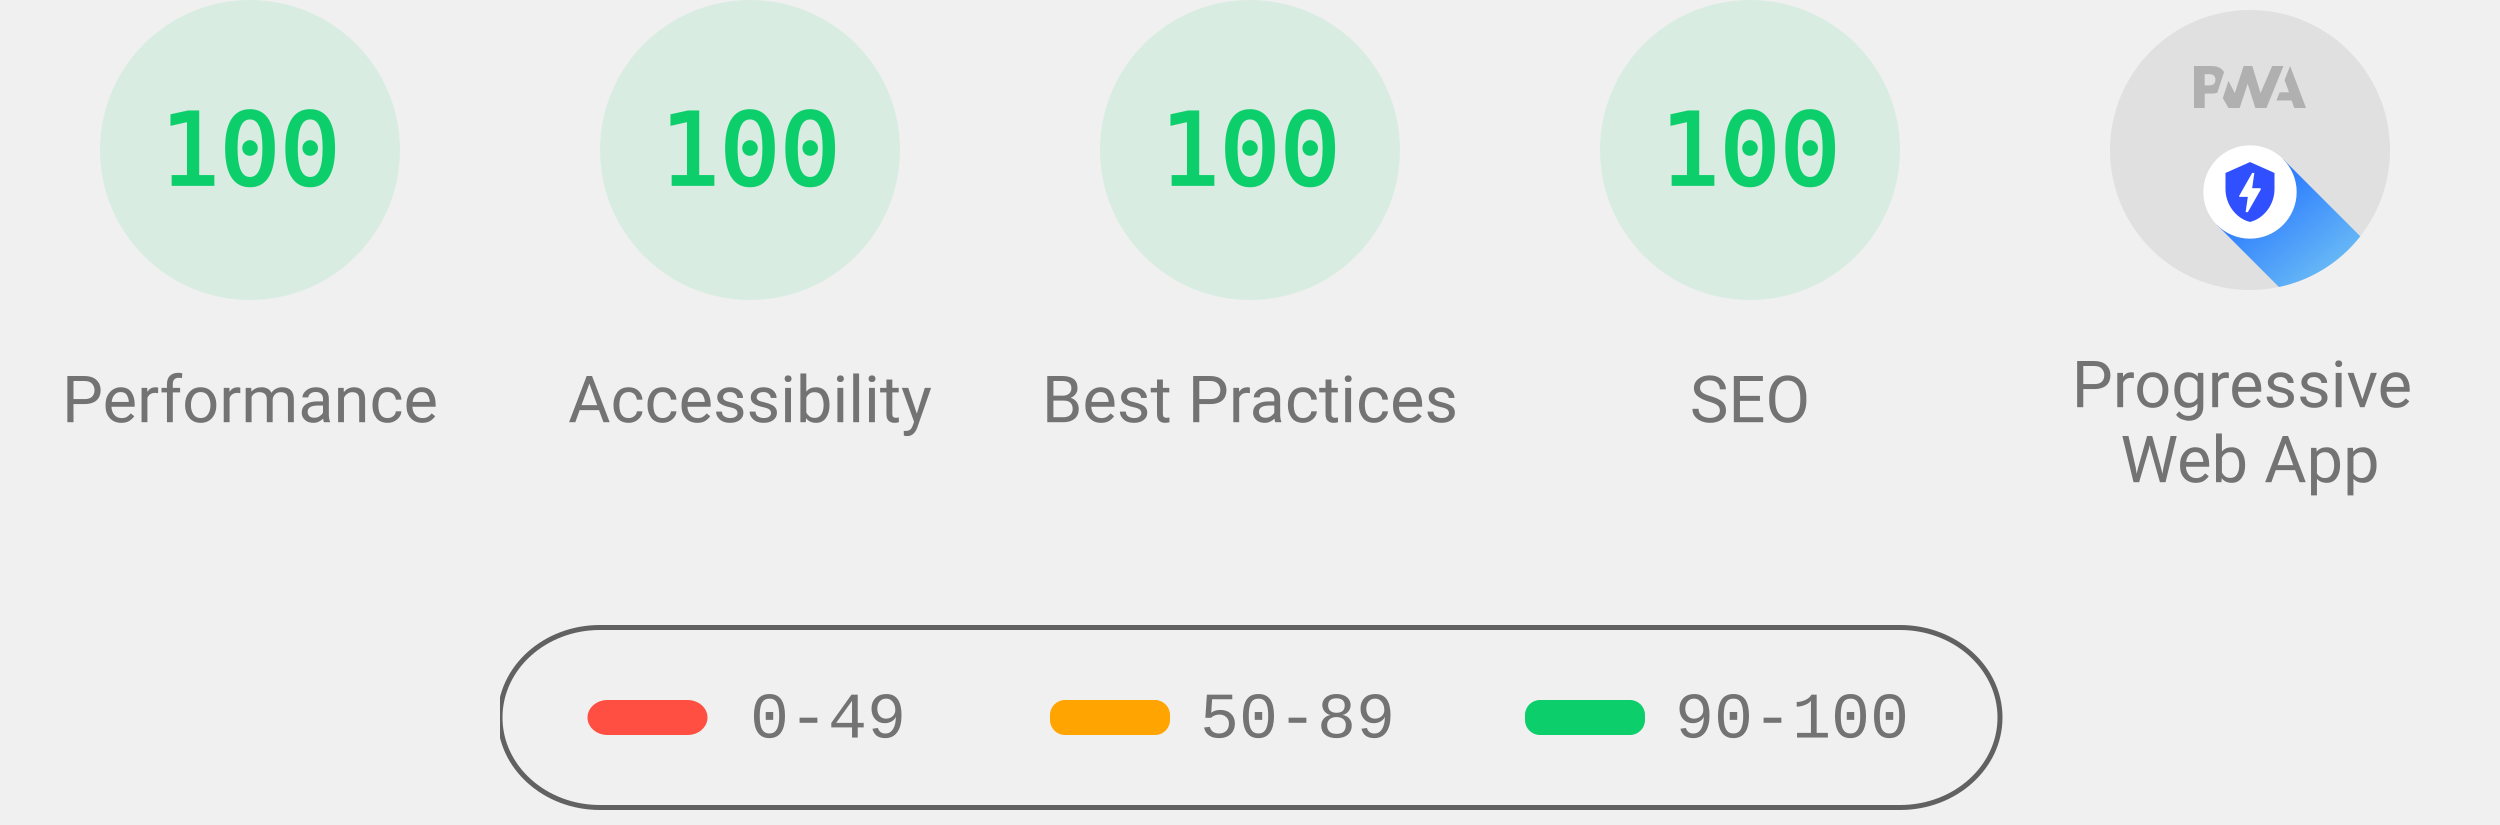
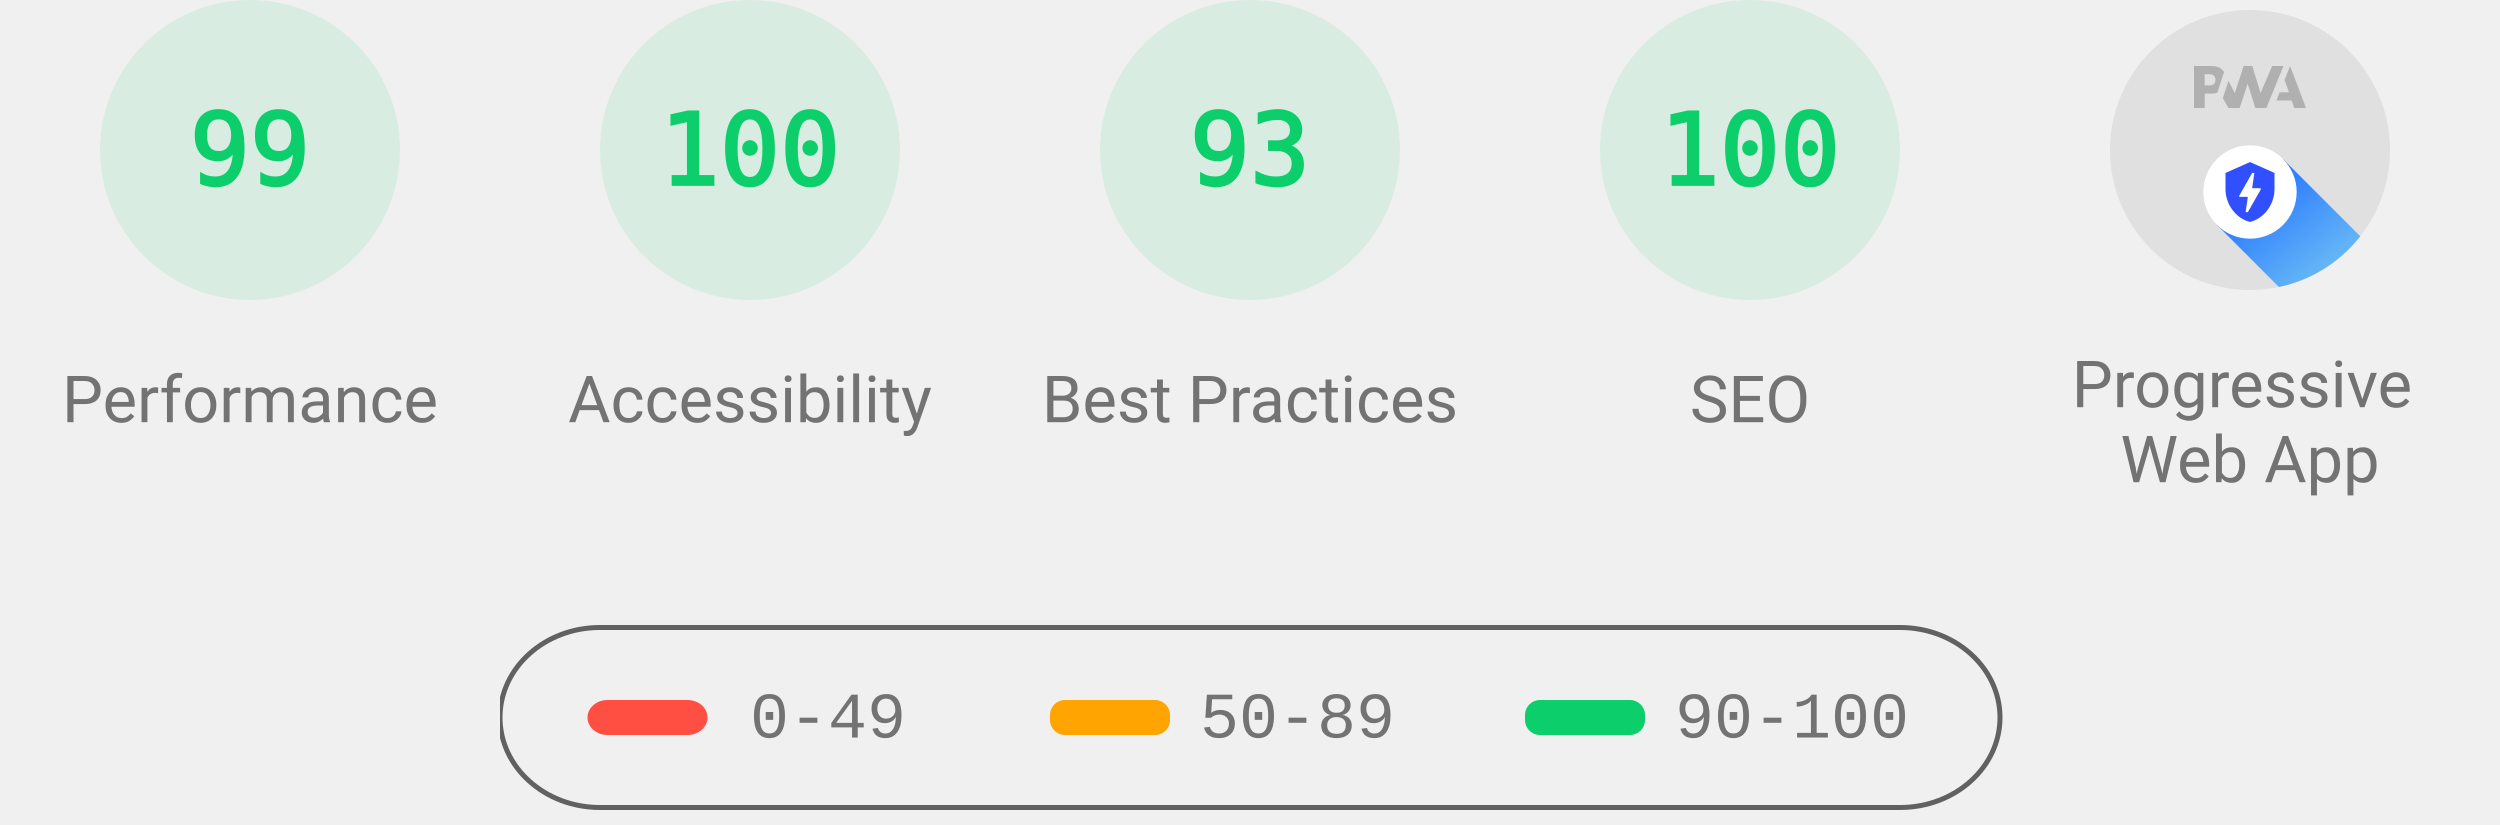
<svg xmlns="http://www.w3.org/2000/svg" class="theme--agnostic" fill="none" width="1000" height="330">
  <style>
			.gauge-base {
				opacity: 0.1
			}

			.gauge-arc {
				fill: none;
				animation-delay: 250ms;
				stroke-linecap: round;
				transform: rotate(-90deg);
				transform-origin: 100px 60px;
				animation: load-gauge 1s ease forwards
			}

			.guage-text {
				font-size: 40px;
				font-family: monospace;
				text-align: center
			}

			.guage-red {
				color: #ff4e42;
				fill: #ff4e42;
				stroke: #ff4e42
			}
			.guage-orange {
				color: #ffa400;
				fill: #ffa400;
				stroke: #ffa400
			}
			.guage-green {
				color: #0cce6b;
				fill: #0cce6b;
				stroke: #0cce6b
			}
			.theme--agnostic .guage-undefined {
				color: #5c5c5c;
				fill: #5c5c5c;
				stroke: #5c5c5c
			}
			.theme--light .guage-undefined {
				color: #1e1e1e;
				fill: #1e1e1e;
				stroke: #1e1e1e
			}
			.theme--dark .guage-undefined {
				color: #f5f5f5;
				fill: #f5f5f5;
				stroke: #f5f5f5
			}

			.guage-title {
				stroke: none;
				font-size: 26px;
				line-height: 26px;
				font-family: Roboto, Halvetica, Arial, sans-serif
			}
			.metric.guage-title {
				font-family: 'Courier New', Courier, monospace
			}
			.theme--agnostic .guage-title {
				color: #737373;
				fill: #737373
			}
			.theme--light .guage-title {
				color: #212121;
				fill: #212121
			}
			.theme--dark .guage-title {
				color: #f5f5f5;
				fill: #f5f5f5
			}

			@keyframes load-gauge {
				from {
					stroke-dasharray: 0 352.858
				}
			}
			.lh-gauge--pwa__disc {
				fill: #e0e0e0
			}
			.lh-gauge--pwa__logo {
				position: relative;
				fill: #b0b0b0
			}
			.lh-gauge--pwa__invisible {
				display: none
			}
			.lh-gauge--pwa__visible {
				display: inline
			}
			.guage-invisible {
				display: none
			}
			.lh-gauge--pwa__logo--primary-color {
				fill: #304ffe
			}
			.theme--agnostic .lh-gauge--pwa__logo--secondary-color {
				fill: #787878
			}
			.theme--light .lh-gauge--pwa__logo--secondary-color {
				fill: #3d3d3d
			}
			.theme--dark .lh-gauge--pwa__logo--secondary-color {
				fill: #d8b6b6
			}
			.theme--light #svg_2 {
				stroke: #00000022
			}
			.theme--agnostic #svg_2 {
				stroke: #616161
			}
			.theme--light #svg_2 {
				stroke: #00000022
			}
			.theme--dark #svg_2 {
				stroke: #f5f5f566
			}
		</style>
  <svg class="guage-div guage-perf guage-green" viewBox="0 0 200 200" width="200" height="200" x="0" y="0">
    <circle class="gauge-base" r="56" cx="100" cy="60" stroke-width="8" />
-     <circle class="gauge-arc guage-arc-1" r="56" cx="100" cy="60" stroke-width="8" style="stroke-dasharray: 351.858, 351.858;" />
-     <text class="guage-text" x="100px" y="60px" alignment-baseline="central" dominant-baseline="central" text-anchor="middle">100</text>
+     <circle class="gauge-arc guage-arc-1" r="56" cx="100" cy="60" stroke-width="8" style="stroke-dasharray: 348.339, 351.858;" />
+     <text class="guage-text" x="100px" y="60px" alignment-baseline="central" dominant-baseline="central" text-anchor="middle">99</text>
    <text class="guage-title" x="100px" y="160px" alignment-baseline="central" dominant-baseline="central" text-anchor="middle">Performance</text>
  </svg>
  <svg class="guage-div guage-acc guage-green" viewBox="0 0 200 200" width="200" height="200" x="200" y="0">
    <circle class="gauge-base" r="56" cx="100" cy="60" stroke-width="8" />
    <circle class="gauge-arc guage-arc-2" r="56" cx="100" cy="60" stroke-width="8" style="stroke-dasharray: 351.858, 351.858;" />
    <text class="guage-text" x="100px" y="60px" alignment-baseline="central" dominant-baseline="central" text-anchor="middle">100</text>
    <text class="guage-title" x="100px" y="160px" alignment-baseline="central" dominant-baseline="central" text-anchor="middle">Accessibility</text>
  </svg>
  <svg class="guage-div guage-best guage-green" viewBox="0 0 200 200" width="200" height="200" x="400" y="0">
    <circle class="gauge-base" r="56" cx="100" cy="60" stroke-width="8" />
-     <circle class="gauge-arc guage-arc-3" r="56" cx="100" cy="60" stroke-width="8" style="stroke-dasharray: 351.858, 351.858;" />
-     <text class="guage-text" x="100px" y="60px" alignment-baseline="central" dominant-baseline="central" text-anchor="middle">100</text>
+     <circle class="gauge-arc guage-arc-3" r="56" cx="100" cy="60" stroke-width="8" style="stroke-dasharray: 327.228, 351.858;" />
+     <text class="guage-text" x="100px" y="60px" alignment-baseline="central" dominant-baseline="central" text-anchor="middle">93</text>
    <text class="guage-title" x="100px" y="160px" alignment-baseline="central" dominant-baseline="central" text-anchor="middle">Best Practices</text>
  </svg>
  <svg class="guage-div guage-seo guage-green" viewBox="0 0 200 200" width="200" height="200" x="600" y="0">
    <circle class="gauge-base" r="56" cx="100" cy="60" stroke-width="8" />
    <circle class="gauge-arc guage-arc-4" r="56" cx="100" cy="60" stroke-width="8" style="stroke-dasharray: 351.858, 351.858;" />
    <text class="guage-text" x="100px" y="60px" alignment-baseline="central" dominant-baseline="central" text-anchor="middle">100</text>
    <text class="guage-title" x="100px" y="160px" alignment-baseline="central" dominant-baseline="central" text-anchor="middle">SEO</text>
  </svg>
  <svg class="guage-div guage-pwa " viewBox="0 0 200 200" width="200" height="200" x="800" y="0">
    <svg viewBox="0 0 60 60" width="112" height="112" x="44" y="4">
      <defs>
        <linearGradient id="lh-gauge--pwa__check-circle__gradient-0" x1="50%" y1="0%" x2="50%" y2="100%">
          <stop stop-color="#00C852" offset="0%" />
          <stop stop-color="#009688" offset="100%" />
        </linearGradient>
        <linearGradient id="lh-gauge--pwa__installable__shadow-gradient-0" x1="76.056%" x2="24.111%" y1="82.995%" y2="24.735%">
          <stop stop-color="#A5D6A7" offset="0%" />
          <stop stop-color="#80CBC4" offset="100%" />
        </linearGradient>
        <linearGradient id="lh-gauge--pwa__fast-reliable__shadow-gradient-0" x1="76.056%" y1="82.995%" x2="25.678%" y2="26.493%">
          <stop stop-color="#64B5F6" offset="0%" />
          <stop stop-color="#2979FF" offset="100%" />
        </linearGradient>
        <g id="lh-gauge--pwa__fast-reliable-badge-0">
          <circle fill="#FFFFFF" cx="10" cy="10" r="10" />
          <path fill="#304FFE" d="M10 3.58l5.25 2.34v3.5c0 3.23-2.24 6.26-5.25 7-3.01-.74-5.25-3.77-5.25-7v-3.5L10 3.58zm-.47 10.74l2.76-4.83.03-.07c.04-.08 0-.24-.22-.24h-1.64l.47-3.26h-.47l-2.7 4.77c-.02.01.05-.1-.04.05-.09.16-.1.31.18.31h1.63l-.47 3.27h.47z" />
        </g>
        <g id="lh-gauge--pwa__installable-badge-0">
          <circle fill="#FFFFFF" cx="10" cy="10" r="10" />
          <path fill="#009688" d="M10 4.167A5.835 5.835 0 0 0 4.167 10 5.835 5.835 0 0 0 10 15.833 5.835 5.835 0 0 0 15.833 10 5.835 5.835 0 0 0 10 4.167zm2.917 6.416h-2.334v2.334H9.417v-2.334H7.083V9.417h2.334V7.083h1.166v2.334h2.334v1.166z" />
        </g>
      </defs>
      <g stroke="none" fill-rule="nonzero">
        <circle class="lh-gauge--pwa__disc" cx="30" cy="30" r="30" />
        <g class="lh-gauge--pwa__logo">
          <path d="M35.66 19.39l.7-1.75h2L37.4 15 38.6 12l3.4 9h-2.51l-.58-1.61z" />
          <path d="M33.52 21l3.65-9h-2.42l-2.5 5.82L30.5 12h-1.86l-1.9 5.82-1.35-2.65-1.21 3.72L25.4 21h2.38l1.72-5.2 1.64 5.2z" />
          <path fill-rule="nonzero" d="M20.3 17.91h1.48c.45 0 .85-.05 1.2-.15l.39-1.18 1.07-3.3a2.64 2.64 0 0 0-.28-.37c-.55-.6-1.36-.91-2.42-.91H18v9h2.3V17.9zm1.96-3.84c.22.22.33.5.33.87 0 .36-.1.65-.29.87-.2.23-.59.35-1.15.35h-.86v-2.41h.87c.52 0 .89.1 1.1.32z" />
        </g>
        <rect class="lh-gauge--pwa__component lh-gauge--pwa__na-line lh-gauge--pwa__invisible" fill="#FFFFFF" x="20" y="32" width="20" height="4" rx="2" />
        <g class="lh-gauge--pwa__component lh-gauge--pwa__fast-reliable-badge lh-gauge--pwa__visible" transform="translate(20, 29)">
          <path fill="url(#lh-gauge--pwa__fast-reliable__shadow-gradient-0)" d="M33.63 19.49A30 30 0 0 1 16.2 30.36L3 17.14 17.14 3l16.49 16.49z" />
          <use href="#lh-gauge--pwa__fast-reliable-badge-0" />
        </g>
        <g class="lh-gauge--pwa__component lh-gauge--pwa__installable-badge lh-gauge--pwa__invisible" transform="translate(20, 29)">
          <path fill="url(#lh-gauge--pwa__installable__shadow-gradient-0)" d="M33.629 19.487c-4.272 5.453-10.391 9.39-17.415 10.869L3 17.142 17.142 3 33.63 19.487z" />
          <use href="#lh-gauge--pwa__installable-badge-0" />
        </g>
        <g class="lh-gauge--pwa__component lh-gauge--pwa__fast-reliable-installable-badges lh-gauge--pwa__invisible">
          <g transform="translate(8, 29)">
            <path fill="url(#lh-gauge--pwa__fast-reliable__shadow-gradient-0)" d="M16.321 30.463L3 17.143 17.142 3l22.365 22.365A29.864 29.864 0 0 1 22 31c-1.942 0-3.84-.184-5.679-.537z" />
            <use href="#lh-gauge--pwa__fast-reliable-badge-0" />
          </g>
          <g transform="translate(32, 29)">
            <path fill="url(#lh-gauge--pwa__installable__shadow-gradient-0)" d="M25.982 11.84a30.107 30.107 0 0 1-13.08 15.203L3 17.143 17.142 3l8.84 8.84z" />
            <use href="#lh-gauge--pwa__installable-badge-0" />
          </g>
        </g>
        <g class="lh-gauge--pwa__component lh-gauge--pwa__check-circle lh-gauge--pwa__invisible" transform="translate(18, 28)">
          <circle fill="#FFFFFF" cx="12" cy="12" r="12" />
          <path fill="url(#lh-gauge--pwa__check-circle__gradient-0)" d="M12 2a10 10 0 1 0 0 20 10 10 0 0 0 0-20zm-2 15l-5-5 1.41-1.41L10 14.17l7.59-7.59L19 8l-9 9z" />
        </g>
      </g>
    </svg>
    <text class="guage-title" y="160px" alignment-baseline="central" dominant-baseline="central" text-anchor="middle">
      <tspan x="100px" dy="-6px">Progressive</tspan>
      <tspan x="100px" dy="30px">Web App</tspan>
    </text>
  </svg>
  <svg width="604" height="76" x="200" y="250">
    <g>
      <rect fill="none" id="canvas_background" height="80" width="604" y="-1" x="-1" />
      <g display="none" overflow="visible" y="0" x="0" height="100%" width="100%" id="canvasGrid">
        <rect fill="url(#gridpattern)" stroke-width="0" y="0" x="0" height="100%" width="100%" />
      </g>
    </g>
    <g>
      <rect fill-opacity="0" stroke-width="2" rx="40" id="svg_2" height="72" width="600" y="1" x="0" fill="#000000" />
      <rect stroke="#000" rx="8" id="svg_3" height="14" width="48" y="30" x="35" stroke-opacity="null" stroke-width="0" fill="#ff4e42" />
      <rect stroke="#000" rx="6" id="svg_4" height="14" width="48" y="30" x="220" stroke-opacity="null" stroke-width="0" fill="#ffa400" />
      <rect stroke="#000" rx="6" id="svg_5" height="14" width="48" y="30" x="410" stroke-opacity="null" stroke-width="0" fill="#0cce6b" />
      <text class="metric guage-title" xml:space="preserve" text-anchor="start" font-size="26" id="svg_6" y="45" x="100" stroke-opacity="null" stroke-width="0" stroke="#000">0-49</text>
      <text class="metric guage-title" xml:space="preserve" text-anchor="start" font-size="26" id="svg_7" y="45" x="280" stroke-opacity="null" stroke-width="0" stroke="#000">50-89</text>
      <text class="metric guage-title" xml:space="preserve" text-anchor="start" font-size="26" id="svg_8" y="45" x="470" stroke-opacity="null" stroke-width="0" stroke="#000">90-100</text>
    </g>
  </svg>
</svg>
